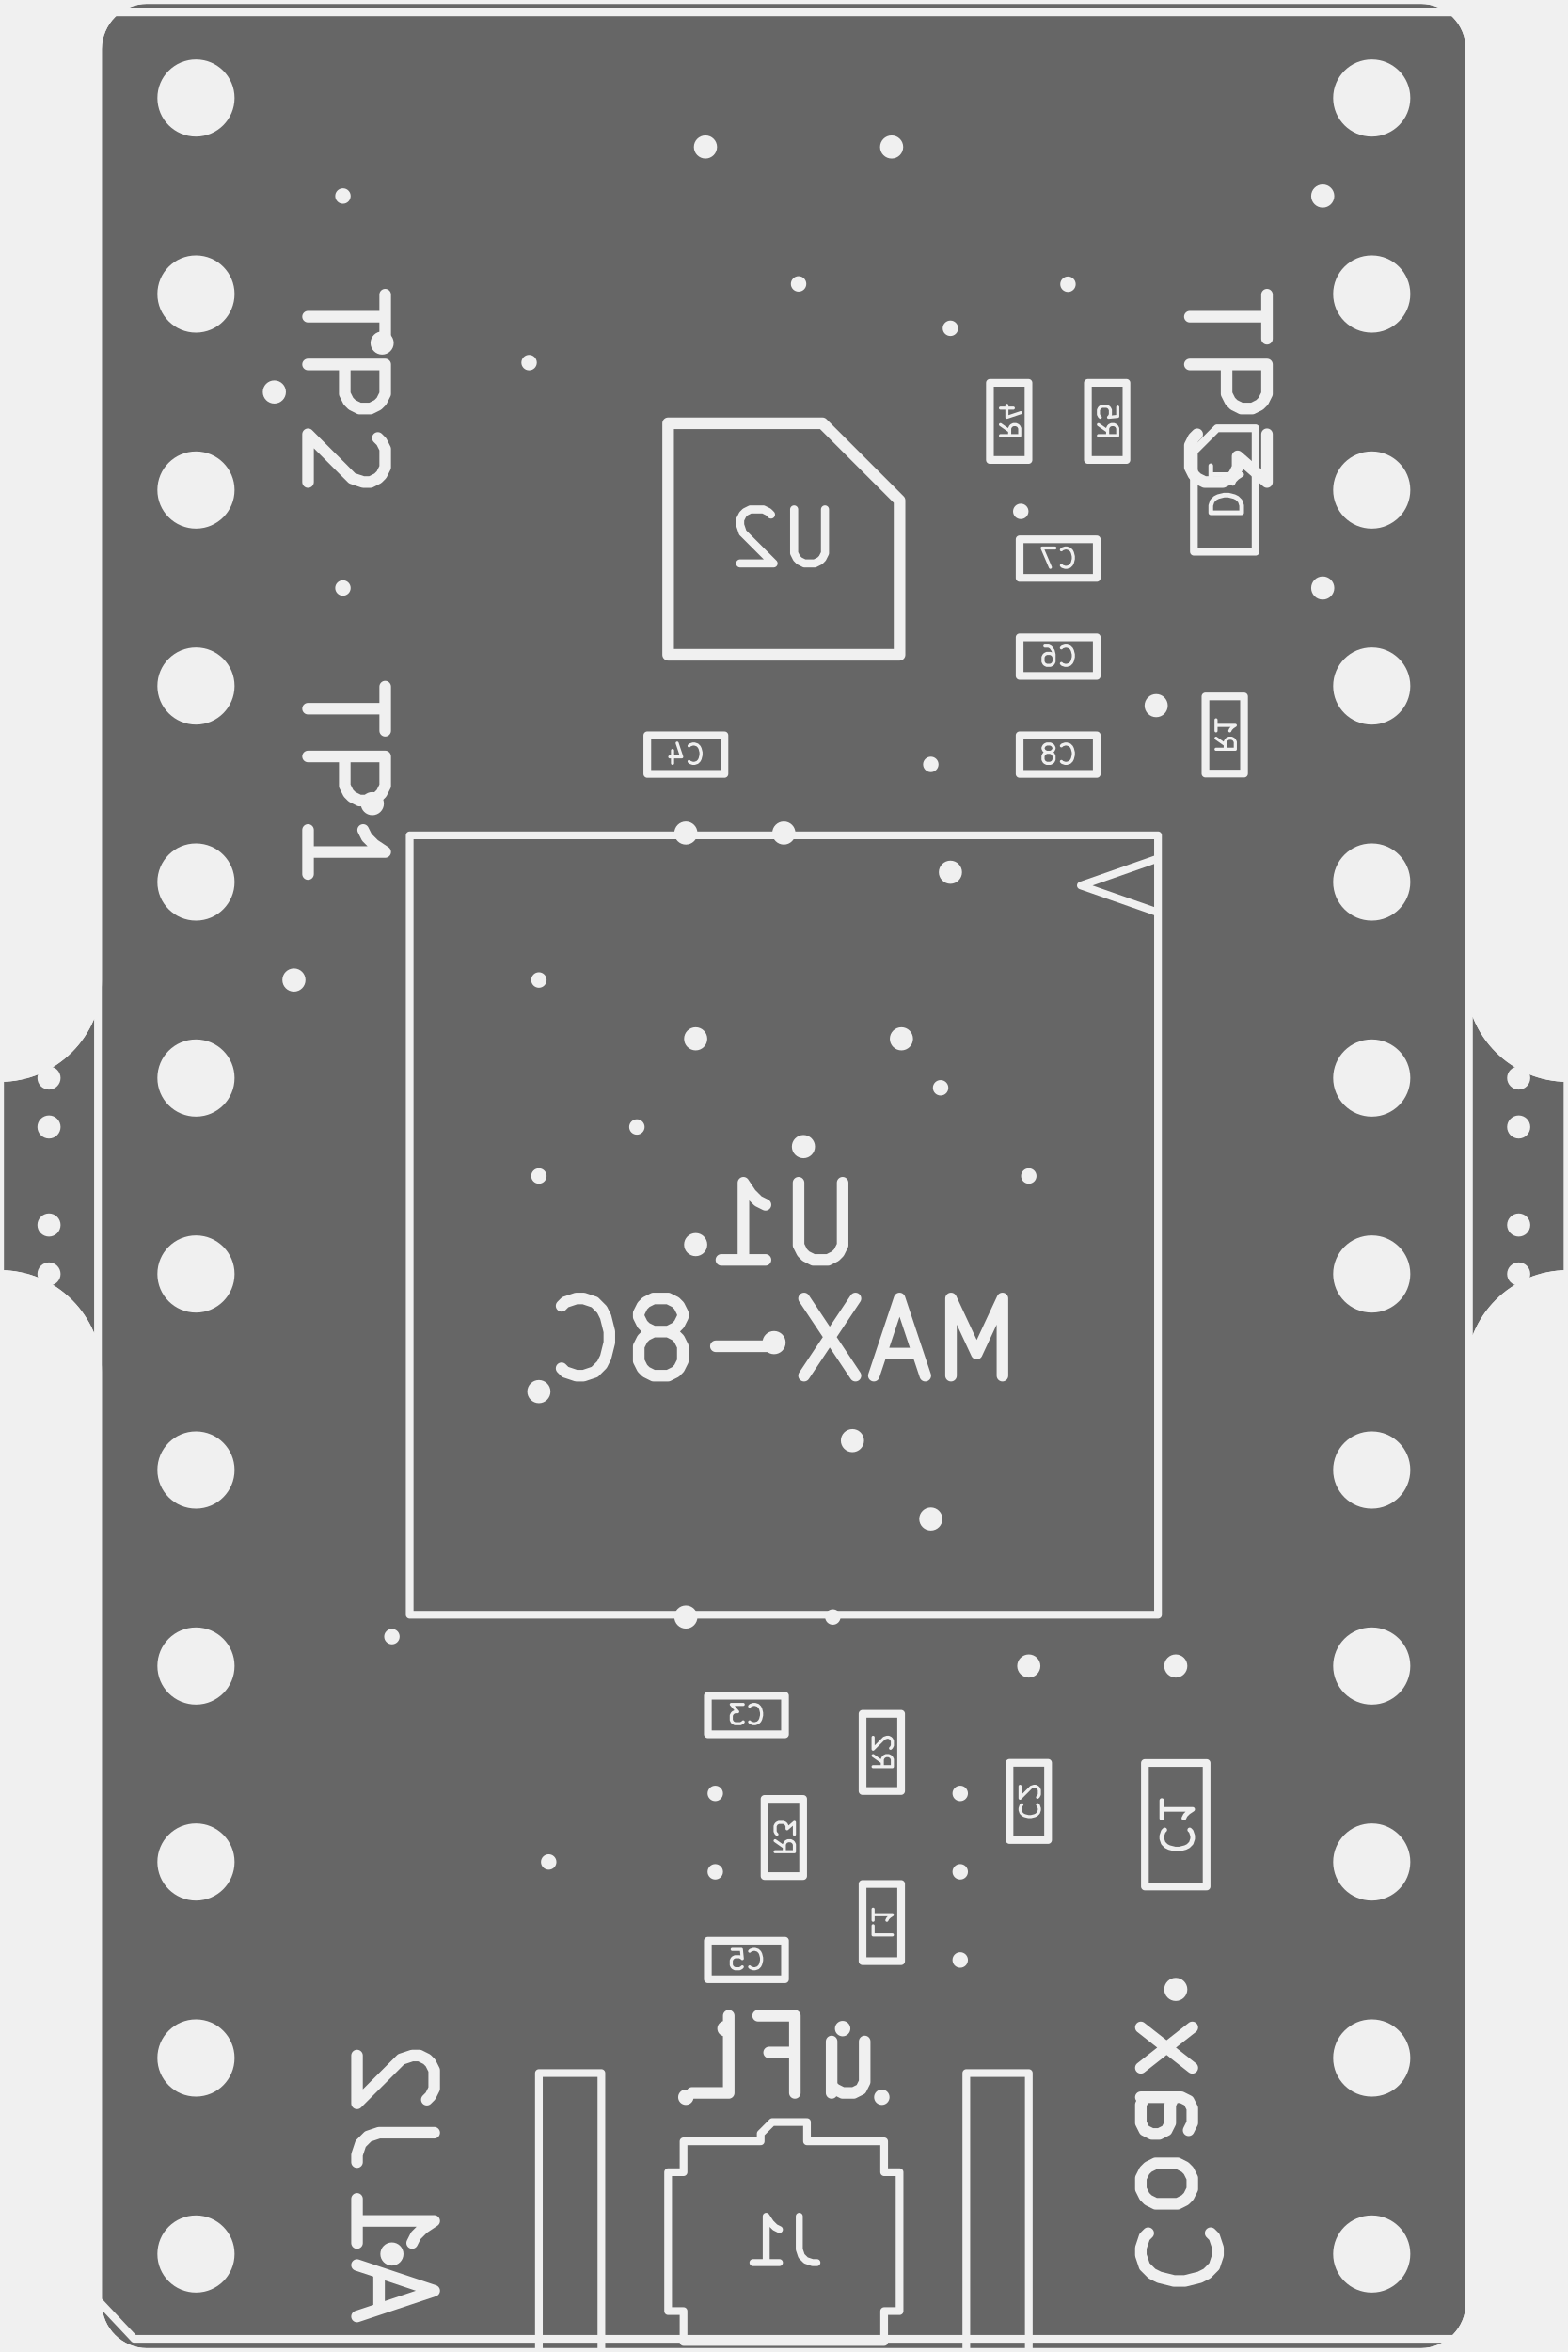
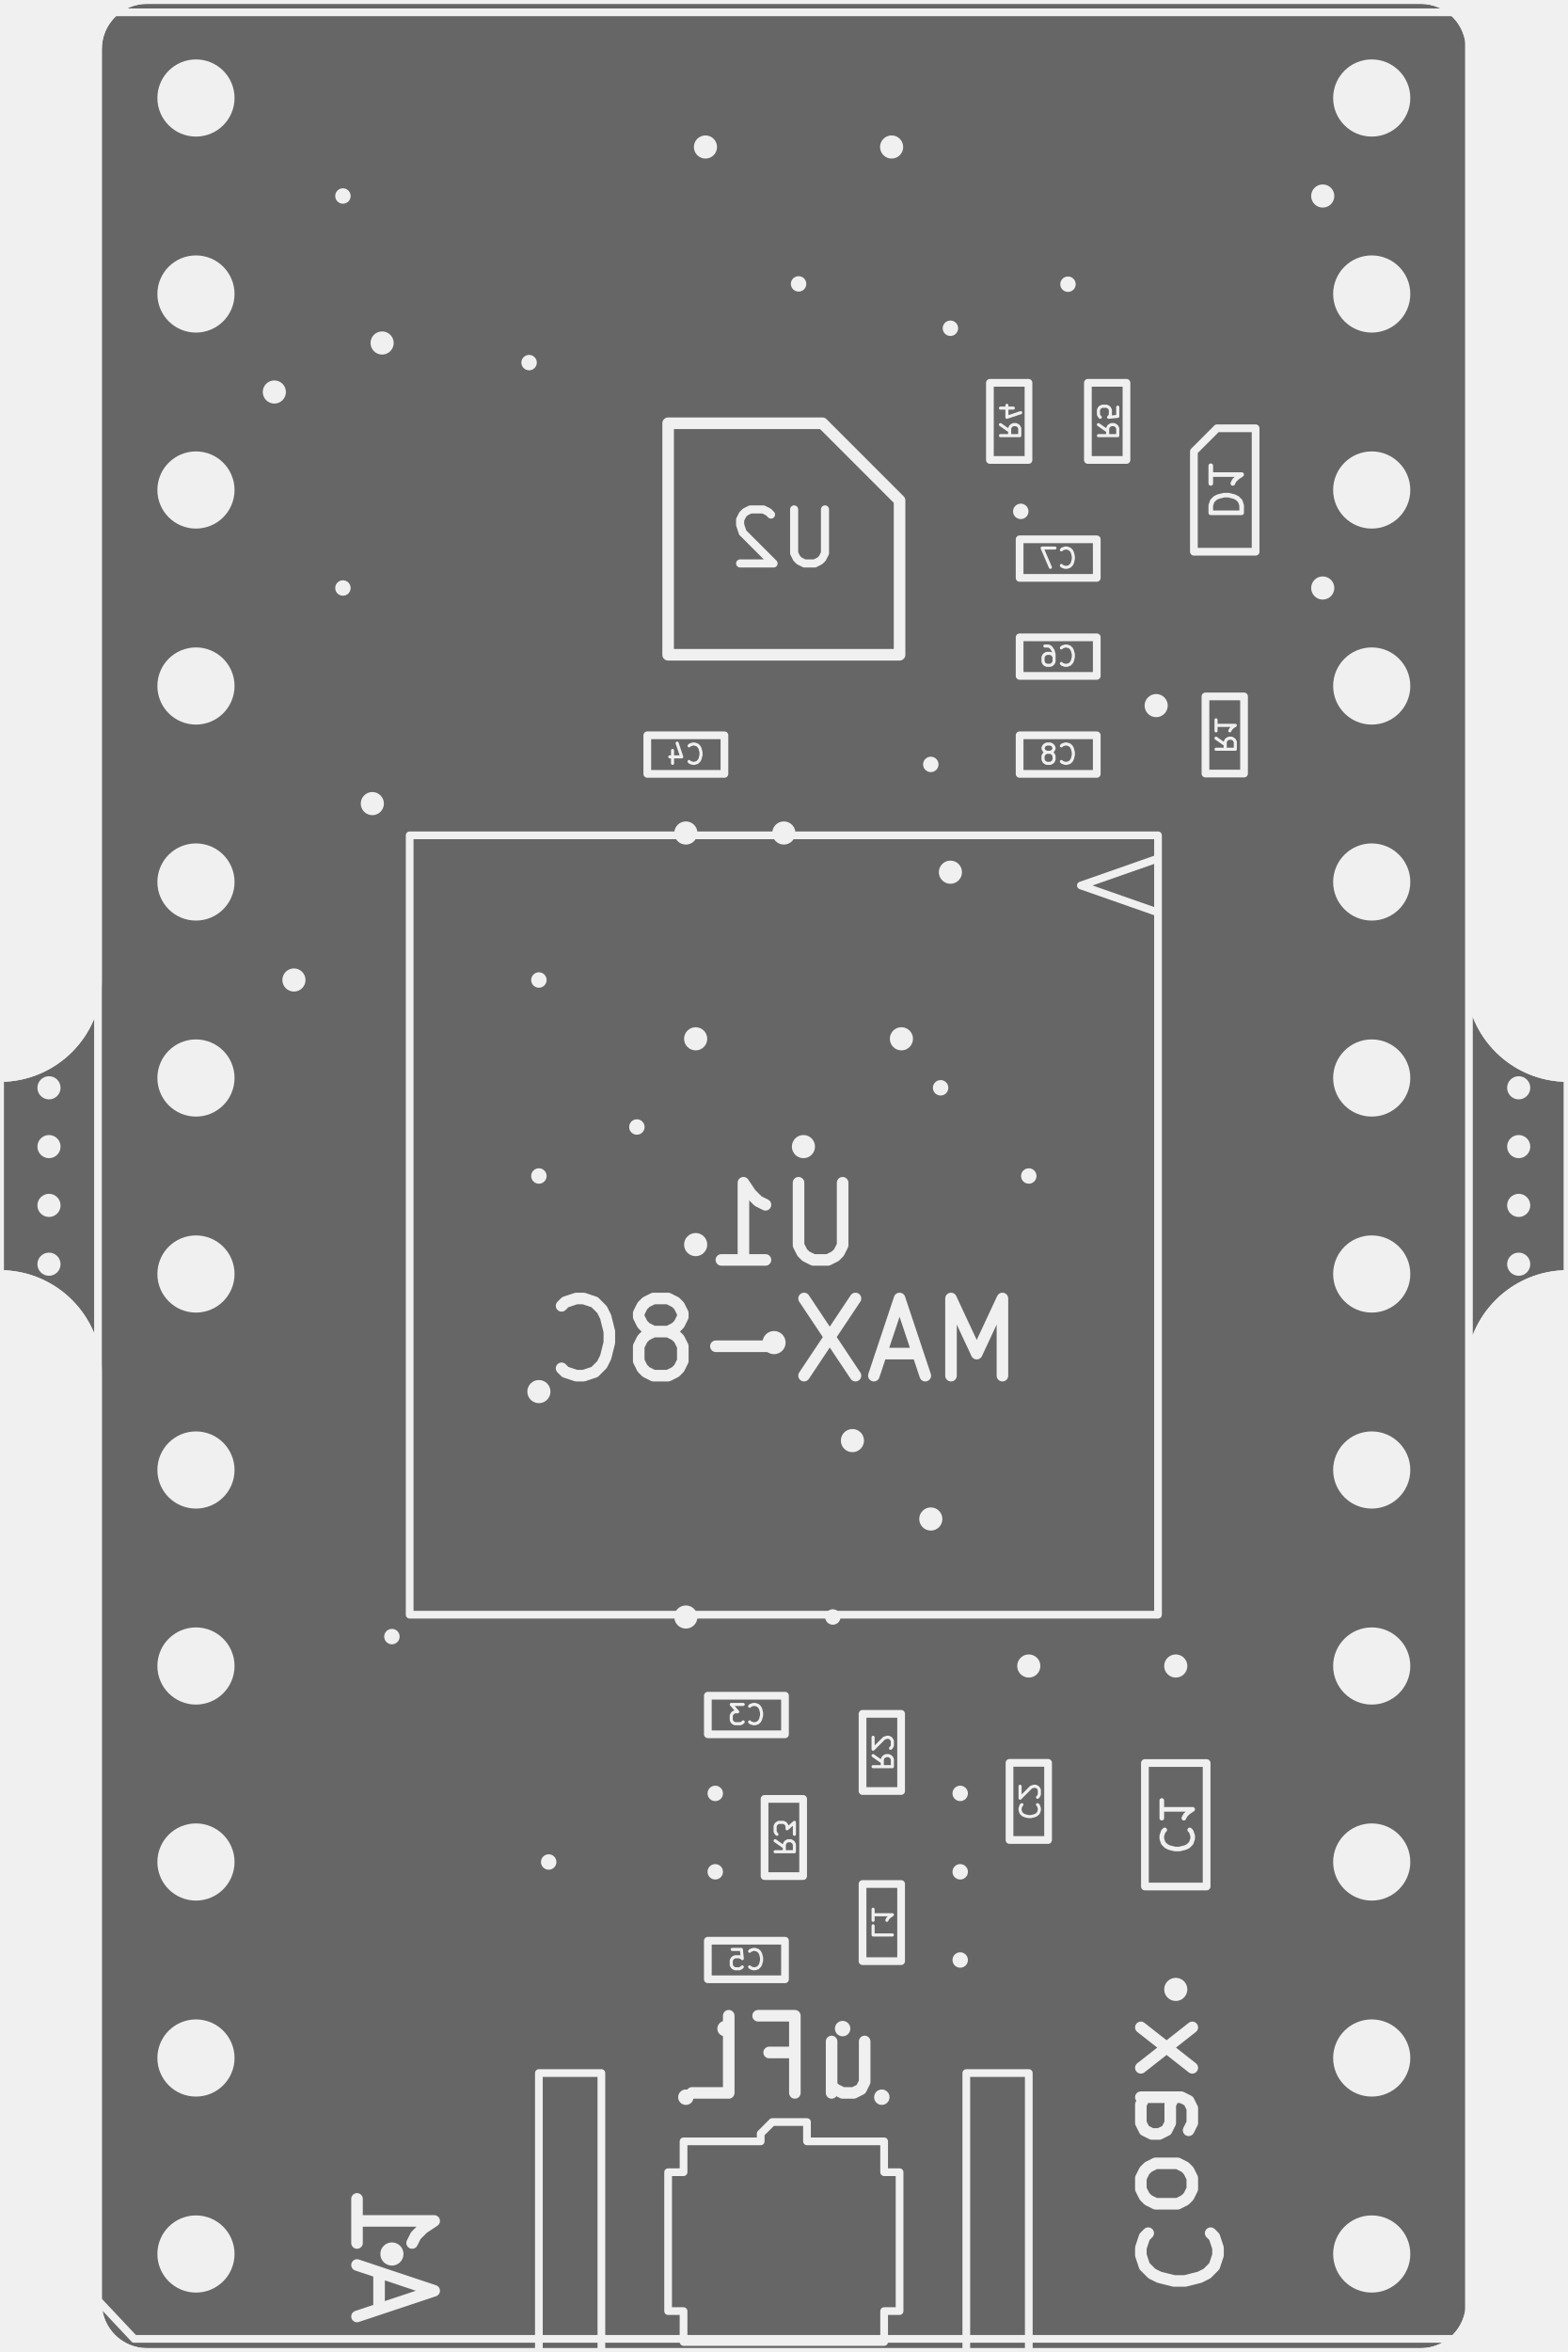
- <svg xmlns="http://www.w3.org/2000/svg" xmlns:xlink="http://www.w3.org/1999/xlink" version="1.1" stroke-linecap="round" stroke-linejoin="round" stroke-width="0" fill-rule="evenodd" clip-rule="evenodd" id="JRDMYyRyyKvN_bottom" viewBox="120650 -113030 20320 30480" width="20.32mm" height="30.48mm">
+ <svg xmlns="http://www.w3.org/2000/svg" xmlns:xlink="http://www.w3.org/1999/xlink" version="1.1" stroke-linecap="round" stroke-linejoin="round" stroke-width="0" fill-rule="evenodd" clip-rule="evenodd" id="qq6RP35KaBXl_bottom" viewBox="120650 -113030 20320 30480" width="20.32mm" height="30.48mm">
  <defs>
-     <style>.JRDMYyRyyKvN_fr4 {color: #666666;}
- .JRDMYyRyyKvN_cu {color: #cccccc;}
- .JRDMYyRyyKvN_cf {color: #cc9933;}
- .JRDMYyRyyKvN_sm {color: #004200; opacity: 0.75;}
- .JRDMYyRyyKvN_ss {color: #ffffff;}
- .JRDMYyRyyKvN_sp {color: #999999;}
- .JRDMYyRyyKvN_out {color: #000000;}</style>
-     <circle cx="0" cy="0" r="100" id="Mrs6BfqPeG-R_pad-1" />
-     <circle cx="0" cy="0" r="150" id="Mrs6BfqPeG-R_pad-2" />
-     <circle cx="0" cy="0" r="500" id="Mrs6BfqPeG-R_pad-3" />
-     <g id="JRDMYyRyyKvN_bottom_drill1">
-       <use xlink:href="#Mrs6BfqPeG-R_pad-1" x="127127" y="-86233" />
-       <use xlink:href="#Mrs6BfqPeG-R_pad-1" x="127635" y="-97790" />
-       <use xlink:href="#Mrs6BfqPeG-R_pad-1" x="127739" y="-89177" />
-       <use xlink:href="#Mrs6BfqPeG-R_pad-1" x="128524" y="-105791" />
-       <use xlink:href="#Mrs6BfqPeG-R_pad-1" x="128524" y="-106807" />
-       <use xlink:href="#Mrs6BfqPeG-R_pad-1" x="128524" y="-107950" />
-       <use xlink:href="#Mrs6BfqPeG-R_pad-1" x="128651" y="-86804" />
-       <use xlink:href="#Mrs6BfqPeG-R_pad-1" x="128778" y="-96647" />
-       <use xlink:href="#Mrs6BfqPeG-R_pad-1" x="128905" y="-92456" />
-       <use xlink:href="#Mrs6BfqPeG-R_pad-1" x="129540" y="-109728" />
-       <use xlink:href="#Mrs6BfqPeG-R_pad-1" x="130048" y="-108839" />
-       <use xlink:href="#Mrs6BfqPeG-R_pad-1" x="130175" y="-103505" />
-       <use xlink:href="#Mrs6BfqPeG-R_pad-1" x="130619" y="-86229" />
-       <use xlink:href="#Mrs6BfqPeG-R_pad-1" x="131572" y="-108839" />
-       <use xlink:href="#Mrs6BfqPeG-R_pad-1" x="131699" y="-105791" />
-       <use xlink:href="#Mrs6BfqPeG-R_pad-1" x="131699" y="-106807" />
-       <use xlink:href="#Mrs6BfqPeG-R_pad-1" x="132080" y="-109728" />
-       <use xlink:href="#Mrs6BfqPeG-R_pad-1" x="132715" y="-97155" />
-       <use xlink:href="#Mrs6BfqPeG-R_pad-1" x="133858" y="-106680" />
-       <use xlink:href="#Mrs6BfqPeG-R_pad-1" x="133985" y="-95250" />
-       <use xlink:href="#Mrs6BfqPeG-R_pad-1" x="133985" y="-97790" />
-       <use xlink:href="#Mrs6BfqPeG-R_pad-1" x="134112" y="-87249" />
-       <use xlink:href="#Mrs6BfqPeG-R_pad-1" x="135890" y="-103759" />
-       <use xlink:href="#Mrs6BfqPeG-R_pad-1" x="136525" y="-85090" />
-       <use xlink:href="#Mrs6BfqPeG-R_pad-1" x="136525" y="-90170" />
-       <use xlink:href="#Mrs6BfqPeG-R_pad-2" x="121285" y="-96520" />
-       <use xlink:href="#Mrs6BfqPeG-R_pad-2" x="121285" y="-97155" />
-       <use xlink:href="#Mrs6BfqPeG-R_pad-2" x="121285" y="-98425" />
-       <use xlink:href="#Mrs6BfqPeG-R_pad-2" x="121285" y="-99060" />
-       <use xlink:href="#Mrs6BfqPeG-R_pad-2" x="123825" y="-85090" />
-       <use xlink:href="#Mrs6BfqPeG-R_pad-2" x="123825" y="-90170" />
-       <use xlink:href="#Mrs6BfqPeG-R_pad-2" x="125730" y="-104140" />
-       <use xlink:href="#Mrs6BfqPeG-R_pad-2" x="125730" y="-108331" />
-       <use xlink:href="#Mrs6BfqPeG-R_pad-2" x="125984" y="-91694" />
-       <use xlink:href="#Mrs6BfqPeG-R_pad-2" x="127635" y="-104140" />
-       <use xlink:href="#Mrs6BfqPeG-R_pad-2" x="128651" y="-93853" />
-       <use xlink:href="#Mrs6BfqPeG-R_pad-2" x="128905" y="-102235" />
-       <use xlink:href="#Mrs6BfqPeG-R_pad-2" x="129286" y="-96012" />
-       <use xlink:href="#Mrs6BfqPeG-R_pad-2" x="129413" y="-84455" />
-       <use xlink:href="#Mrs6BfqPeG-R_pad-2" x="129921" y="-101219" />
-       <use xlink:href="#Mrs6BfqPeG-R_pad-2" x="130556" y="-97409" />
-       <use xlink:href="#Mrs6BfqPeG-R_pad-2" x="130810" y="-93345" />
-       <use xlink:href="#Mrs6BfqPeG-R_pad-2" x="130937" y="-99949" />
-       <use xlink:href="#Mrs6BfqPeG-R_pad-2" x="131826" y="-84455" />
-       <use xlink:href="#Mrs6BfqPeG-R_pad-2" x="131953" y="-96012" />
-       <use xlink:href="#Mrs6BfqPeG-R_pad-2" x="131953" y="-98679" />
-       <use xlink:href="#Mrs6BfqPeG-R_pad-2" x="132080" y="-93345" />
-       <use xlink:href="#Mrs6BfqPeG-R_pad-2" x="132080" y="-103505" />
-       <use xlink:href="#Mrs6BfqPeG-R_pad-2" x="133985" y="-100584" />
-       <use xlink:href="#Mrs6BfqPeG-R_pad-2" x="135890" y="-111760" />
-       <use xlink:href="#Mrs6BfqPeG-R_pad-2" x="136017" y="-86995" />
-       <use xlink:href="#Mrs6BfqPeG-R_pad-2" x="136144" y="-92964" />
-       <use xlink:href="#Mrs6BfqPeG-R_pad-2" x="137160" y="-95250" />
-       <use xlink:href="#Mrs6BfqPeG-R_pad-2" x="137414" y="-87630" />
-       <use xlink:href="#Mrs6BfqPeG-R_pad-2" x="140335" y="-96520" />
-       <use xlink:href="#Mrs6BfqPeG-R_pad-2" x="140335" y="-97155" />
-       <use xlink:href="#Mrs6BfqPeG-R_pad-2" x="140335" y="-98425" />
-       <use xlink:href="#Mrs6BfqPeG-R_pad-2" x="140335" y="-99060" />
-       <use xlink:href="#Mrs6BfqPeG-R_pad-3" x="123190" y="-83820" />
-       <use xlink:href="#Mrs6BfqPeG-R_pad-3" x="123190" y="-86360" />
-       <use xlink:href="#Mrs6BfqPeG-R_pad-3" x="123190" y="-88900" />
-       <use xlink:href="#Mrs6BfqPeG-R_pad-3" x="123190" y="-91440" />
-       <use xlink:href="#Mrs6BfqPeG-R_pad-3" x="123190" y="-93980" />
-       <use xlink:href="#Mrs6BfqPeG-R_pad-3" x="123190" y="-96520" />
-       <use xlink:href="#Mrs6BfqPeG-R_pad-3" x="123190" y="-99060" />
-       <use xlink:href="#Mrs6BfqPeG-R_pad-3" x="123190" y="-101600" />
-       <use xlink:href="#Mrs6BfqPeG-R_pad-3" x="123190" y="-104140" />
-       <use xlink:href="#Mrs6BfqPeG-R_pad-3" x="123190" y="-106680" />
-       <use xlink:href="#Mrs6BfqPeG-R_pad-3" x="123190" y="-109220" />
-       <use xlink:href="#Mrs6BfqPeG-R_pad-3" x="123190" y="-111760" />
-       <use xlink:href="#Mrs6BfqPeG-R_pad-3" x="138430" y="-83820" />
-       <use xlink:href="#Mrs6BfqPeG-R_pad-3" x="138430" y="-86360" />
-       <use xlink:href="#Mrs6BfqPeG-R_pad-3" x="138430" y="-88900" />
-       <use xlink:href="#Mrs6BfqPeG-R_pad-3" x="138430" y="-91440" />
-       <use xlink:href="#Mrs6BfqPeG-R_pad-3" x="138430" y="-93980" />
-       <use xlink:href="#Mrs6BfqPeG-R_pad-3" x="138430" y="-96520" />
-       <use xlink:href="#Mrs6BfqPeG-R_pad-3" x="138430" y="-99060" />
-       <use xlink:href="#Mrs6BfqPeG-R_pad-3" x="138430" y="-101600" />
-       <use xlink:href="#Mrs6BfqPeG-R_pad-3" x="138430" y="-104140" />
-       <use xlink:href="#Mrs6BfqPeG-R_pad-3" x="138430" y="-106680" />
-       <use xlink:href="#Mrs6BfqPeG-R_pad-3" x="138430" y="-109220" />
-       <use xlink:href="#Mrs6BfqPeG-R_pad-3" x="138430" y="-111760" />
+     <style>.qq6RP35KaBXl_fr4 {color: #666666;}
+ .qq6RP35KaBXl_cu {color: #cccccc;}
+ .qq6RP35KaBXl_cf {color: #cc9933;}
+ .qq6RP35KaBXl_sm {color: #004200; opacity: 0.75;}
+ .qq6RP35KaBXl_ss {color: #ffffff;}
+ .qq6RP35KaBXl_sp {color: #999999;}
+ .qq6RP35KaBXl_out {color: #000000;}</style>
+     <circle cx="0" cy="0" r="100" id="kduPaPO4iV5P_pad-1" />
+     <circle cx="0" cy="0" r="150" id="kduPaPO4iV5P_pad-2" />
+     <circle cx="0" cy="0" r="500" id="kduPaPO4iV5P_pad-3" />
+     <g id="qq6RP35KaBXl_bottom_drill1">
+       <use xlink:href="#kduPaPO4iV5P_pad-1" x="127127" y="-86233" />
+       <use xlink:href="#kduPaPO4iV5P_pad-1" x="127635" y="-97790" />
+       <use xlink:href="#kduPaPO4iV5P_pad-1" x="127739" y="-89177" />
+       <use xlink:href="#kduPaPO4iV5P_pad-1" x="128524" y="-105791" />
+       <use xlink:href="#kduPaPO4iV5P_pad-1" x="128524" y="-106807" />
+       <use xlink:href="#kduPaPO4iV5P_pad-1" x="128524" y="-107950" />
+       <use xlink:href="#kduPaPO4iV5P_pad-1" x="128651" y="-86804" />
+       <use xlink:href="#kduPaPO4iV5P_pad-1" x="128778" y="-96647" />
+       <use xlink:href="#kduPaPO4iV5P_pad-1" x="128905" y="-92456" />
+       <use xlink:href="#kduPaPO4iV5P_pad-1" x="129540" y="-109728" />
+       <use xlink:href="#kduPaPO4iV5P_pad-1" x="130048" y="-108839" />
+       <use xlink:href="#kduPaPO4iV5P_pad-1" x="130175" y="-103505" />
+       <use xlink:href="#kduPaPO4iV5P_pad-1" x="130619" y="-86229" />
+       <use xlink:href="#kduPaPO4iV5P_pad-1" x="131572" y="-108839" />
+       <use xlink:href="#kduPaPO4iV5P_pad-1" x="131699" y="-105791" />
+       <use xlink:href="#kduPaPO4iV5P_pad-1" x="131699" y="-106807" />
+       <use xlink:href="#kduPaPO4iV5P_pad-1" x="132080" y="-109728" />
+       <use xlink:href="#kduPaPO4iV5P_pad-1" x="132715" y="-97155" />
+       <use xlink:href="#kduPaPO4iV5P_pad-1" x="133858" y="-106680" />
+       <use xlink:href="#kduPaPO4iV5P_pad-1" x="133985" y="-95250" />
+       <use xlink:href="#kduPaPO4iV5P_pad-1" x="133985" y="-97790" />
+       <use xlink:href="#kduPaPO4iV5P_pad-1" x="134112" y="-87249" />
+       <use xlink:href="#kduPaPO4iV5P_pad-1" x="135890" y="-103759" />
+       <use xlink:href="#kduPaPO4iV5P_pad-1" x="136525" y="-85090" />
+       <use xlink:href="#kduPaPO4iV5P_pad-1" x="136525" y="-90170" />
+       <use xlink:href="#kduPaPO4iV5P_pad-2" x="121285" y="-96647" />
+       <use xlink:href="#kduPaPO4iV5P_pad-2" x="121285" y="-97409" />
+       <use xlink:href="#kduPaPO4iV5P_pad-2" x="121285" y="-98171" />
+       <use xlink:href="#kduPaPO4iV5P_pad-2" x="121285" y="-98933" />
+       <use xlink:href="#kduPaPO4iV5P_pad-2" x="123825" y="-85090" />
+       <use xlink:href="#kduPaPO4iV5P_pad-2" x="123825" y="-90170" />
+       <use xlink:href="#kduPaPO4iV5P_pad-2" x="125730" y="-104140" />
+       <use xlink:href="#kduPaPO4iV5P_pad-2" x="125730" y="-108331" />
+       <use xlink:href="#kduPaPO4iV5P_pad-2" x="125984" y="-91694" />
+       <use xlink:href="#kduPaPO4iV5P_pad-2" x="127635" y="-104140" />
+       <use xlink:href="#kduPaPO4iV5P_pad-2" x="128651" y="-93853" />
+       <use xlink:href="#kduPaPO4iV5P_pad-2" x="128905" y="-102235" />
+       <use xlink:href="#kduPaPO4iV5P_pad-2" x="129286" y="-96012" />
+       <use xlink:href="#kduPaPO4iV5P_pad-2" x="129413" y="-84455" />
+       <use xlink:href="#kduPaPO4iV5P_pad-2" x="129921" y="-101219" />
+       <use xlink:href="#kduPaPO4iV5P_pad-2" x="130556" y="-97409" />
+       <use xlink:href="#kduPaPO4iV5P_pad-2" x="130810" y="-93345" />
+       <use xlink:href="#kduPaPO4iV5P_pad-2" x="130937" y="-99949" />
+       <use xlink:href="#kduPaPO4iV5P_pad-2" x="131826" y="-84455" />
+       <use xlink:href="#kduPaPO4iV5P_pad-2" x="131953" y="-96012" />
+       <use xlink:href="#kduPaPO4iV5P_pad-2" x="131953" y="-98679" />
+       <use xlink:href="#kduPaPO4iV5P_pad-2" x="132080" y="-93345" />
+       <use xlink:href="#kduPaPO4iV5P_pad-2" x="132080" y="-103505" />
+       <use xlink:href="#kduPaPO4iV5P_pad-2" x="133985" y="-100584" />
+       <use xlink:href="#kduPaPO4iV5P_pad-2" x="135890" y="-111760" />
+       <use xlink:href="#kduPaPO4iV5P_pad-2" x="136017" y="-86995" />
+       <use xlink:href="#kduPaPO4iV5P_pad-2" x="136144" y="-92964" />
+       <use xlink:href="#kduPaPO4iV5P_pad-2" x="137160" y="-95250" />
+       <use xlink:href="#kduPaPO4iV5P_pad-2" x="137414" y="-87630" />
+       <use xlink:href="#kduPaPO4iV5P_pad-2" x="140335" y="-96647" />
+       <use xlink:href="#kduPaPO4iV5P_pad-2" x="140335" y="-97409" />
+       <use xlink:href="#kduPaPO4iV5P_pad-2" x="140335" y="-98171" />
+       <use xlink:href="#kduPaPO4iV5P_pad-2" x="140335" y="-98933" />
+       <use xlink:href="#kduPaPO4iV5P_pad-3" x="123190" y="-83820" />
+       <use xlink:href="#kduPaPO4iV5P_pad-3" x="123190" y="-86360" />
+       <use xlink:href="#kduPaPO4iV5P_pad-3" x="123190" y="-88900" />
+       <use xlink:href="#kduPaPO4iV5P_pad-3" x="123190" y="-91440" />
+       <use xlink:href="#kduPaPO4iV5P_pad-3" x="123190" y="-93980" />
+       <use xlink:href="#kduPaPO4iV5P_pad-3" x="123190" y="-96520" />
+       <use xlink:href="#kduPaPO4iV5P_pad-3" x="123190" y="-99060" />
+       <use xlink:href="#kduPaPO4iV5P_pad-3" x="123190" y="-101600" />
+       <use xlink:href="#kduPaPO4iV5P_pad-3" x="123190" y="-104140" />
+       <use xlink:href="#kduPaPO4iV5P_pad-3" x="123190" y="-106680" />
+       <use xlink:href="#kduPaPO4iV5P_pad-3" x="123190" y="-109220" />
+       <use xlink:href="#kduPaPO4iV5P_pad-3" x="123190" y="-111760" />
+       <use xlink:href="#kduPaPO4iV5P_pad-3" x="138430" y="-83820" />
+       <use xlink:href="#kduPaPO4iV5P_pad-3" x="138430" y="-86360" />
+       <use xlink:href="#kduPaPO4iV5P_pad-3" x="138430" y="-88900" />
+       <use xlink:href="#kduPaPO4iV5P_pad-3" x="138430" y="-91440" />
+       <use xlink:href="#kduPaPO4iV5P_pad-3" x="138430" y="-93980" />
+       <use xlink:href="#kduPaPO4iV5P_pad-3" x="138430" y="-96520" />
+       <use xlink:href="#kduPaPO4iV5P_pad-3" x="138430" y="-99060" />
+       <use xlink:href="#kduPaPO4iV5P_pad-3" x="138430" y="-101600" />
+       <use xlink:href="#kduPaPO4iV5P_pad-3" x="138430" y="-104140" />
+       <use xlink:href="#kduPaPO4iV5P_pad-3" x="138430" y="-106680" />
+       <use xlink:href="#kduPaPO4iV5P_pad-3" x="138430" y="-109220" />
+       <use xlink:href="#kduPaPO4iV5P_pad-3" x="138430" y="-111760" />
    </g>
-     <g id="JRDMYyRyyKvN_bottom_drill2">
+     <g id="qq6RP35KaBXl_bottom_drill2">
      <path d="M 140970 -96520 140970 -99060 M 139700 -100330 A 1270 1270 0 0 0 140970 -99060 M 139700 -100330 139700 -112395 M 140970 -96520 A 1270 1270 0 0 0 139700 -95250 M 139700 -83185 139700 -95250 M 120650 -99060 120650 -96520 M 120650 -99060 A 1270 1270 0 0 0 121920 -100330 M 121920 -112395 121920 -100330 M 121920 -95250 A 1270 1270 0 0 0 120650 -96520 M 122555 -113030 A 635 635 0 0 0 121920 -112395 M 121920 -83185 A 635 635 0 0 0 122555 -82550 M 139065 -82550 A 635 635 0 0 0 139700 -83185 M 139700 -112395 A 635 635 0 0 0 139065 -113030 M 122555 -82550 139065 -82550 M 121920 -95250 121920 -83185 M 139065 -113030 122555 -113030" fill="none" stroke-width="100" />
-       <path d="M 124547.38 -86368.1 124547.38 -86939.52 M 125547.38 -86653.81 124547.38 -86653.81 M 125547.38 -87272.86 124547.38 -87272.86 124547.38 -87653.81 124595 -87749.05 124642.62 -87796.67 124737.86 -87844.29 124880.71 -87844.29 124975.95 -87796.67 125023.57 -87749.05 125071.19 -87653.81 125071.19 -87272.86 M 124547.38 -88177.62 124547.38 -88796.67 124928.33 -88463.33 124928.33 -88606.19 124975.95 -88701.43 125023.57 -88749.05 125118.81 -88796.67 125356.9 -88796.67 125452.14 -88749.05 125499.76 -88701.43 125547.38 -88606.19 125547.38 -88320.48 125499.76 -88225.24 125452.14 -88177.62 M 135977.38 -86368.1 135977.38 -86939.52 M 136977.38 -86653.81 135977.38 -86653.81 M 136977.38 -87272.86 135977.38 -87272.86 135977.38 -87653.81 136025 -87749.05 136072.62 -87796.67 136167.86 -87844.29 136310.71 -87844.29 136405.95 -87796.67 136453.57 -87749.05 136501.19 -87653.81 136501.19 -87272.86 M 136072.62 -88225.24 136025 -88272.86 135977.38 -88368.1 135977.38 -88606.19 136025 -88701.43 136072.62 -88749.05 136167.86 -88796.67 136263.09 -88796.67 136405.95 -88749.05 136977.38 -88177.62 136977.38 -88796.67 M 135977.38 -91448.1 135977.38 -92019.52 M 136977.38 -91733.81 135977.38 -91733.81 M 136977.38 -92352.86 135977.38 -92352.86 135977.38 -92733.81 136025 -92829.05 136072.62 -92876.67 136167.86 -92924.29 136310.71 -92924.29 136405.95 -92876.67 136453.57 -92829.05 136501.19 -92733.81 136501.19 -92352.86 M 136977.38 -93876.67 136977.38 -93305.24 M 136977.38 -93590.95 135977.38 -93590.95 136120.24 -93495.71 136215.48 -93400.48 136263.09 -93305.24" fill="none" stroke-width="150" />
    </g>
-     <g id="JRDMYyRyyKvN_bottom_drill3">
+     <g id="qq6RP35KaBXl_bottom_drill3">
      <path d="M 140970 -96520 140970 -99060 M 139700 -100330 A 1270 1270 0 0 0 140970 -99060 M 139700 -100330 139700 -112395 M 140970 -96520 A 1270 1270 0 0 0 139700 -95250 M 139700 -83185 139700 -95250 M 120650 -99060 120650 -96520 M 120650 -99060 A 1270 1270 0 0 0 121920 -100330 M 121920 -112395 121920 -100330 M 121920 -95250 A 1270 1270 0 0 0 120650 -96520 M 122555 -113030 A 635 635 0 0 0 121920 -112395 M 121920 -83185 A 635 635 0 0 0 122555 -82550 M 139065 -82550 A 635 635 0 0 0 139700 -83185 M 139700 -112395 A 635 635 0 0 0 139065 -113030 M 122555 -82550 139065 -82550 M 121920 -95250 121920 -83185 M 139065 -113030 122555 -113030 M 126754 -92079 127754 -92079 M 126754 -92579 126754 -92079 M 127754 -92579 126754 -92579 M 127754 -92079 127754 -92579 M 128139 -87511 128139 -88511 M 127639 -87511 128139 -87511 M 127639 -88511 127639 -87511 M 128139 -88511 127639 -88511 M 126754 -89539 127754 -89539 M 126754 -90039 126754 -89539 M 127754 -90039 126754 -90039 M 127754 -89539 127754 -90039 M 127385 -105395 127885 -105395 127885 -106395 127385 -106395 127385 -105395 M 121930 -82710 139700 -82710 139700 -112360 M 139230 -112860 139700 -112360 M 139230 -112860 121930 -112860 121930 -82710 M 126869 -87511 126869 -88511 M 126369 -87511 126869 -87511 M 126369 -88511 126369 -87511 M 126869 -88511 126369 -88511 M 126754 -90809 127754 -90809 M 126754 -91309 126754 -90809 M 127754 -91309 126754 -91309 M 127754 -90809 127754 -91309 M 132580 -92579 131580 -92579 M 132580 -92079 132580 -92579 M 131580 -92079 132580 -92079 M 131580 -92579 131580 -92079" fill="none" stroke-width="100" />
      <path d="M 129310 -89035 130310 -88035 M 129310 -91035 129310 -89035 M 132310 -91035 129310 -91035 M 132310 -88035 132310 -91035 M 130310 -88035 132310 -88035" fill="none" stroke-width="150" />
      <path d="M 131110 -110200 130960 -110050 M 132110 -112900 132110 -112500 M 132310 -112500 132110 -112500 M 132310 -110700 132310 -112500 M 132110 -112900 129510 -112900 129510 -112500 M 129310 -112500 129510 -112500 M 129310 -110700 129310 -112500 M 132110 -110700 132110 -110300 M 132310 -110700 132110 -110700 M 131110 -110300 132110 -110300 M 131110 -110200 131110 -110300 M 130510 -110050 130960 -110050 M 130510 -110050 130510 -110300 129510 -110300 M 129510 -110700 129510 -110300 M 129310 -110700 129510 -110700 M 124845 -92575 124845 -91575 M 125345 -92575 124845 -92575 M 125345 -91575 125345 -92575 M 124845 -91575 125345 -91575 M 124695 -89700 125495 -89700 M 124695 -88100 124695 -89700 M 125195 -88100 124695 -88100 M 125495 -88400 125195 -88100 M 125495 -89700 125495 -88400 M 125330 -106997.5 125330 -105397.5 M 126130 -106997.5 125330 -106997.5 M 126130 -105397.5 126130 -106997.5 M 125330 -105397.5 126130 -105397.5 M 129790 -105760 129290 -105760 129290 -104760 129790 -104760 129790 -105760 M 129290 -106965 129790 -106965 129790 -107965 129290 -107965 129290 -106965 M 131060 -105862.5 131060 -106862.5 M 130560 -105862.5 131060 -105862.5 M 130560 -106862.5 130560 -105862.5 M 131060 -106862.5 130560 -106862.5 M 131795 -108200 130795 -108200 M 131795 -107700 131795 -108200 M 130795 -107700 131795 -107700 M 130795 -108200 130795 -107700 M 131795 -105025 130795 -105025 M 131795 -104525 131795 -105025 M 130795 -104525 131795 -104525 M 130795 -105025 130795 -104525 M 127635 -109415 127635 -122745 M 128445 -109415 127635 -109415 M 128445 -113225 128445 -109415 M 133175 -113225 128445 -113225 M 133175 -109415 133175 -113225 M 133985 -109415 133175 -109415 M 133985 -109415 133985 -122745 M 133975 -122745 127645 -122745 M 131560 -113225 130810 -114225 130060 -113225 M 125960 -93375 125960 -103475 M 135660 -93375 135660 -103475 M 125960 -93375 135660 -93375 M 125960 -103475 135660 -103475 M 126960 -94025 125960 -94375 M 125960 -93675 126960 -94025" fill="none" stroke-width="100" />
      <path d="M 127212.33 -92418.29 127200.43 -92430.19 127164.71 -92442.1 127140.9 -92442.1 127105.19 -92430.19 127081.38 -92406.38 127069.48 -92382.57 127057.57 -92334.95 127057.57 -92299.24 127069.48 -92251.62 127081.38 -92227.81 127105.19 -92204 127140.9 -92192.1 127164.71 -92192.1 127200.43 -92204 127212.33 -92215.9 M 127355.19 -92299.24 127331.38 -92287.33 127319.48 -92275.43 127307.57 -92251.62 127307.57 -92239.71 127319.48 -92215.9 127331.38 -92204 127355.19 -92192.1 127402.81 -92192.1 127426.62 -92204 127438.52 -92215.9 127450.43 -92239.71 127450.43 -92251.62 127438.52 -92275.43 127426.62 -92287.33 127402.81 -92299.24 127355.19 -92299.24 127331.38 -92311.14 127319.48 -92323.05 127307.57 -92346.86 127307.57 -92394.48 127319.48 -92418.29 127331.38 -92430.19 127355.19 -92442.1 127402.81 -92442.1 127426.62 -92430.19 127438.52 -92418.29 127450.43 -92394.48 127450.43 -92346.86 127438.52 -92323.05 127426.62 -92311.14 127402.81 -92299.24 M 128002.09 -88052.67 127883.05 -88136 M 128002.09 -88195.52 127752.09 -88195.52 127752.09 -88100.29 127764 -88076.48 127775.9 -88064.57 127799.71 -88052.67 127835.43 -88052.67 127859.24 -88064.57 127871.14 -88076.48 127883.05 -88100.29 127883.05 -88195.52 M 127835.43 -87838.38 128002.09 -87838.38 M 127740.19 -87897.9 127918.76 -87957.43 127918.76 -87802.67 M 127212.33 -89878.29 127200.43 -89890.19 127164.71 -89902.1 127140.9 -89902.1 127105.19 -89890.19 127081.38 -89866.38 127069.48 -89842.57 127057.57 -89794.95 127057.57 -89759.24 127069.48 -89711.62 127081.38 -89687.81 127105.19 -89664 127140.9 -89652.1 127164.71 -89652.1 127200.43 -89664 127212.33 -89675.9 M 127295.67 -89652.1 127462.33 -89652.1 127355.19 -89902.1 M 127724.28 -105936.67 127736.19 -105948.57 127748.09 -105984.29 127748.09 -106008.1 127736.19 -106043.81 127712.38 -106067.62 127688.57 -106079.52 127640.95 -106091.43 127605.24 -106091.43 127557.62 -106079.52 127533.81 -106067.62 127510 -106043.81 127498.09 -106008.1 127498.09 -105984.29 127510 -105948.57 127521.9 -105936.67 M 127521.9 -105841.43 127510 -105829.52 127498.09 -105805.71 127498.09 -105746.19 127510 -105722.38 127521.9 -105710.48 127545.71 -105698.57 127569.52 -105698.57 127605.24 -105710.48 127748.09 -105853.33 127748.09 -105698.57" fill="none" stroke-width="40" />
      <path d="M 136056.67 -112474.28 136056.67 -111998.09 M 136342.38 -112569.52 135342.38 -112236.19 136342.38 -111902.86 M 136342.38 -111045.71 136342.38 -111617.14 M 136342.38 -111331.43 135342.38 -111331.43 135485.24 -111426.67 135580.48 -111521.9 135628.09 -111617.14" fill="none" stroke-width="150" />
      <path d="M 126732.09 -88052.67 126613.05 -88136 M 126732.09 -88195.52 126482.09 -88195.52 126482.09 -88100.29 126494 -88076.48 126505.9 -88064.57 126529.71 -88052.67 126565.43 -88052.67 126589.24 -88064.57 126601.14 -88076.48 126613.05 -88100.29 126613.05 -88195.52 M 126482.09 -87826.48 126482.09 -87945.52 126601.14 -87957.43 126589.24 -87945.52 126577.33 -87921.71 126577.33 -87862.19 126589.24 -87838.38 126601.14 -87826.48 126624.95 -87814.57 126684.48 -87814.57 126708.28 -87826.48 126720.19 -87838.38 126732.09 -87862.19 126732.09 -87921.71 126720.19 -87945.52 126708.28 -87957.43 M 127212.33 -91148.29 127200.43 -91160.19 127164.71 -91172.1 127140.9 -91172.1 127105.19 -91160.19 127081.38 -91136.38 127069.48 -91112.57 127057.57 -91064.95 127057.57 -91029.24 127069.48 -90981.62 127081.38 -90957.81 127105.19 -90934 127140.9 -90922.1 127164.71 -90922.1 127200.43 -90934 127212.33 -90945.9 M 127426.62 -90922.1 127379 -90922.1 127355.19 -90934 127343.28 -90945.9 127319.48 -90981.62 127307.57 -91029.24 127307.57 -91124.48 127319.48 -91148.29 127331.38 -91160.19 127355.19 -91172.1 127402.81 -91172.1 127426.62 -91160.19 127438.52 -91148.29 127450.43 -91124.48 127450.43 -91064.95 127438.52 -91041.14 127426.62 -91029.24 127402.81 -91017.33 127355.19 -91017.33 127331.38 -91029.24 127319.48 -91041.14 127307.57 -91064.95 M 132038.33 -92418.29 132026.43 -92430.19 131990.71 -92442.1 131966.9 -92442.1 131931.19 -92430.19 131907.38 -92406.38 131895.48 -92382.57 131883.57 -92334.95 131883.57 -92299.24 131895.48 -92251.62 131907.38 -92227.81 131931.19 -92204 131966.9 -92192.1 131990.71 -92192.1 132026.43 -92204 132038.33 -92215.9 M 132252.62 -92275.43 132252.62 -92442.1 M 132193.09 -92180.19 132133.57 -92358.76 132288.33 -92358.76" fill="none" stroke-width="40" />
      <path d="M 130276.67 -89151.67 130276.67 -89718.33 130310 -89785 130343.33 -89818.33 130410 -89851.67 130543.33 -89851.67 130610 -89818.33 130643.33 -89785 130676.67 -89718.33 130676.67 -89151.67 M 130976.67 -89218.33 131010 -89185 131076.67 -89151.67 131243.33 -89151.67 131310 -89185 131343.33 -89218.33 131376.67 -89285 131376.67 -89351.67 131343.33 -89451.67 130943.33 -89851.67 131376.67 -89851.67" fill="none" stroke-width="105" />
      <path d="M 130190.95 -109005.71 130190.95 -109672.38 M 129762.38 -109005.71 129762.38 -109529.52 129810 -109624.76 129905.24 -109672.38 130048.09 -109672.38 130143.33 -109624.76 130190.95 -109577.14 M 131000.48 -109148.57 130667.14 -109148.57 M 130667.14 -109672.38 130667.14 -108672.38 131143.33 -108672.38 M 132000.48 -109672.38 131524.28 -109672.38 131524.28 -108672.38" fill="none" stroke-width="150" />
-       <path d="M 130610 -111271.43 130610 -111700 130581.43 -111785.71 130524.28 -111842.86 130438.57 -111871.43 130381.43 -111871.43 M 131210 -111871.43 130867.14 -111871.43 M 131038.57 -111871.43 131038.57 -111271.43 130981.43 -111357.14 130924.28 -111414.29 130867.14 -111442.86" fill="none" stroke-width="90" />
      <path d="M 125208.09 -92116.67 125089.05 -92200 M 125208.09 -92259.52 124958.09 -92259.52 124958.09 -92164.29 124970 -92140.48 124981.9 -92128.57 125005.71 -92116.67 125041.43 -92116.67 125065.24 -92128.57 125077.14 -92140.48 125089.05 -92164.29 125089.05 -92259.52 M 125208.09 -91878.57 125208.09 -92021.43 M 125208.09 -91950 124958.09 -91950 124993.81 -91973.81 125017.62 -91997.62 125029.52 -92021.43" fill="none" stroke-width="40" />
      <path d="M 125275.95 -89195.24 124875.95 -89195.24 124875.95 -89100 124895 -89042.86 124933.09 -89004.76 124971.19 -88985.71 125047.38 -88966.67 125104.52 -88966.67 125180.71 -88985.71 125218.81 -89004.76 125256.9 -89042.86 125275.95 -89100 125275.95 -89195.24 M 125275.95 -88585.71 125275.95 -88814.29 M 125275.95 -88700 124875.95 -88700 124933.09 -88738.1 124971.19 -88776.19 124990.24 -88814.29 M 125872.86 -106264.17 125891.9 -106283.21 125910.95 -106340.36 125910.95 -106378.45 125891.9 -106435.6 125853.81 -106473.69 125815.71 -106492.74 125739.52 -106511.79 125682.38 -106511.79 125606.19 -106492.74 125568.09 -106473.69 125530 -106435.6 125510.95 -106378.45 125510.95 -106340.36 125530 -106283.21 125549.05 -106264.17 M 125910.95 -105883.21 125910.95 -106111.79 M 125910.95 -105997.5 125510.95 -105997.5 125568.09 -106035.6 125606.19 -106073.69 125625.24 -106111.79" fill="none" stroke-width="60" />
      <path d="M 129653.09 -105301.67 129534.05 -105385 M 129653.09 -105444.52 129403.09 -105444.52 129403.09 -105349.29 129415 -105325.48 129426.9 -105313.57 129450.71 -105301.67 129486.43 -105301.67 129510.24 -105313.57 129522.14 -105325.48 129534.05 -105349.29 129534.05 -105444.52 M 129426.9 -105206.43 129415 -105194.52 129403.09 -105170.71 129403.09 -105111.19 129415 -105087.38 129426.9 -105075.48 129450.71 -105063.57 129474.52 -105063.57 129510.24 -105075.48 129653.09 -105218.33 129653.09 -105063.57 M 129653.09 -107506.67 129653.09 -107625.71 129403.09 -107625.71 M 129653.09 -107292.38 129653.09 -107435.24 M 129653.09 -107363.81 129403.09 -107363.81 129438.81 -107387.62 129462.62 -107411.43 129474.52 -107435.24 M 130923.09 -106404.17 130804.05 -106487.5 M 130923.09 -106547.02 130673.09 -106547.02 130673.09 -106451.79 130685 -106427.98 130696.9 -106416.07 130720.71 -106404.17 130756.43 -106404.17 130780.24 -106416.07 130792.14 -106427.98 130804.05 -106451.79 130804.05 -106547.02 M 130673.09 -106320.83 130673.09 -106166.07 130768.33 -106249.4 130768.33 -106213.69 130780.24 -106189.88 130792.14 -106177.98 130815.95 -106166.07 130875.48 -106166.07 130899.28 -106177.98 130911.19 -106189.88 130923.09 -106213.69 130923.09 -106285.12 130911.19 -106308.93 130899.28 -106320.83 M 131253.33 -108039.29 131241.43 -108051.19 131205.71 -108063.1 131181.9 -108063.1 131146.19 -108051.19 131122.38 -108027.38 131110.48 -108003.57 131098.57 -107955.95 131098.57 -107920.24 131110.48 -107872.62 131122.38 -107848.81 131146.19 -107825 131181.9 -107813.1 131205.71 -107813.1 131241.43 -107825 131253.33 -107836.9 M 131479.52 -107813.1 131360.48 -107813.1 131348.57 -107932.14 131360.48 -107920.24 131384.28 -107908.33 131443.81 -107908.33 131467.62 -107920.24 131479.52 -107932.14 131491.43 -107955.95 131491.43 -108015.48 131479.52 -108039.29 131467.62 -108051.19 131443.81 -108063.1 131384.28 -108063.1 131360.48 -108051.19 131348.57 -108039.29 M 131253.33 -104864.29 131241.43 -104876.19 131205.71 -104888.1 131181.9 -104888.1 131146.19 -104876.19 131122.38 -104852.38 131110.48 -104828.57 131098.57 -104780.95 131098.57 -104745.24 131110.48 -104697.62 131122.38 -104673.81 131146.19 -104650 131181.9 -104638.1 131205.71 -104638.1 131241.43 -104650 131253.33 -104661.9 M 131336.67 -104638.1 131491.43 -104638.1 131408.09 -104733.33 131443.81 -104733.33 131467.62 -104745.24 131479.52 -104757.14 131491.43 -104780.95 131491.43 -104840.48 131479.52 -104864.29 131467.62 -104876.19 131443.81 -104888.1 131372.38 -104888.1 131348.57 -104876.19 131336.67 -104864.29" fill="none" stroke-width="40" />
-       <path d="M 126087.14 -111490 126134.76 -111537.62 126182.38 -111680.48 126182.38 -111775.71 126134.76 -111918.57 126039.52 -112013.81 125944.28 -112061.43 125753.81 -112109.05 125610.95 -112109.05 125420.48 -112061.43 125325.24 -112013.81 125230 -111918.57 125182.38 -111775.71 125182.38 -111680.48 125230 -111537.62 125277.62 -111490 M 126182.38 -110918.57 126134.76 -111013.81 126087.14 -111061.43 125991.9 -111109.05 125706.19 -111109.05 125610.95 -111061.43 125563.33 -111013.81 125515.71 -110918.57 125515.71 -110775.71 125563.33 -110680.48 125610.95 -110632.86 125706.19 -110585.24 125991.9 -110585.24 126087.14 -110632.86 126134.76 -110680.48 126182.38 -110775.71 126182.38 -110918.57 M 126182.38 -109728.1 125658.57 -109728.1 125563.33 -109775.71 125515.71 -109870.95 125515.71 -110061.43 125563.33 -110156.67 M 126134.76 -109728.1 126182.38 -109823.33 126182.38 -110061.43 126134.76 -110156.67 126039.52 -110204.29 125944.28 -110204.29 125849.05 -110156.67 125801.43 -110061.43 125801.43 -109823.33 125753.81 -109728.1 M 126182.38 -109347.14 125515.71 -108823.33 M 125515.71 -109347.14 126182.38 -108823.33 M 135342.38 -110188.33 136056.67 -110188.33 136199.52 -110235.95 136294.76 -110331.19 136342.38 -110474.05 136342.38 -110569.29 M 135437.62 -109759.76 135390 -109712.14 135342.38 -109616.9 135342.38 -109378.81 135390 -109283.57 135437.62 -109235.95 135532.86 -109188.33 135628.09 -109188.33 135770.95 -109235.95 136342.38 -109807.38 136342.38 -109188.33 M 127976.67 -100377.38 127976.67 -99377.38 128310 -100091.67 128643.33 -99377.38 128643.33 -100377.38 M 129071.9 -100091.67 129548.09 -100091.67 M 128976.67 -100377.38 129310 -99377.38 129643.33 -100377.38 M 129881.43 -99377.38 130548.09 -100377.38 M 130548.09 -99377.38 129881.43 -100377.38 M 130929.05 -99996.43 131690.95 -99996.43 M 132310 -99805.95 132214.76 -99758.33 132167.14 -99710.71 132119.52 -99615.48 132119.52 -99567.86 132167.14 -99472.62 132214.76 -99425 132310 -99377.38 132500.48 -99377.38 132595.71 -99425 132643.33 -99472.62 132690.95 -99567.86 132690.95 -99615.48 132643.33 -99710.71 132595.71 -99758.33 132500.48 -99805.95 132310 -99805.95 132214.76 -99853.57 132167.14 -99901.19 132119.52 -99996.43 132119.52 -100186.9 132167.14 -100282.14 132214.76 -100329.76 132310 -100377.38 132500.48 -100377.38 132595.71 -100329.76 132643.33 -100282.14 132690.95 -100186.9 132690.95 -99996.43 132643.33 -99901.19 132595.71 -99853.57 132500.48 -99805.95 M 133690.95 -100282.14 133643.33 -100329.76 133500.48 -100377.38 133405.24 -100377.38 133262.38 -100329.76 133167.14 -100234.52 133119.52 -100139.29 133071.9 -99948.81 133071.9 -99805.95 133119.52 -99615.48 133167.14 -99520.24 133262.38 -99425 133405.24 -99377.38 133500.48 -99377.38 133643.33 -99425 133690.95 -99472.62 M 130048.09 -97877.38 130048.09 -98686.9 130095.71 -98782.14 130143.33 -98829.76 130238.57 -98877.38 130429.05 -98877.38 130524.28 -98829.76 130571.9 -98782.14 130619.52 -98686.9 130619.52 -97877.38 M 131619.52 -98877.38 131048.09 -98877.38 M 131333.81 -98877.38 131333.81 -97877.38 131238.57 -98020.24 131143.33 -98115.48 131048.09 -98163.1" fill="none" stroke-width="150" />
+       <path d="M 126087.14 -111490 126134.76 -111537.62 126182.38 -111680.48 126182.38 -111775.71 126134.76 -111918.57 126039.52 -112013.81 125944.28 -112061.43 125753.81 -112109.05 125610.95 -112109.05 125420.48 -112061.43 125325.24 -112013.81 125230 -111918.57 125182.38 -111775.71 125182.38 -111680.48 125230 -111537.62 125277.62 -111490 M 126182.38 -110918.57 126134.76 -111013.81 126087.14 -111061.43 125991.9 -111109.05 125706.19 -111109.05 125610.95 -111061.43 125563.33 -111013.81 125515.71 -110918.57 125515.71 -110775.71 125563.33 -110680.48 125610.95 -110632.86 125706.19 -110585.24 125991.9 -110585.24 126087.14 -110632.86 126134.76 -110680.48 126182.38 -110775.71 126182.38 -110918.57 M 126182.38 -109728.1 125658.57 -109728.1 125563.33 -109775.71 125515.71 -109870.95 125515.71 -110061.43 125563.33 -110156.67 M 126134.76 -109728.1 126182.38 -109823.33 126182.38 -110061.43 126134.76 -110156.67 126039.52 -110204.29 125944.28 -110204.29 125849.05 -110156.67 125801.43 -110061.43 125801.43 -109823.33 125753.81 -109728.1 M 126182.38 -109347.14 125515.71 -108823.33 M 125515.71 -109347.14 126182.38 -108823.33 M 127976.67 -100377.38 127976.67 -99377.38 128310 -100091.67 128643.33 -99377.38 128643.33 -100377.38 M 129071.9 -100091.67 129548.09 -100091.67 M 128976.67 -100377.38 129310 -99377.38 129643.33 -100377.38 M 129881.43 -99377.38 130548.09 -100377.38 M 130548.09 -99377.38 129881.43 -100377.38 M 130929.05 -99996.43 131690.95 -99996.43 M 132310 -99805.95 132214.76 -99758.33 132167.14 -99710.71 132119.52 -99615.48 132119.52 -99567.86 132167.14 -99472.62 132214.76 -99425 132310 -99377.38 132500.48 -99377.38 132595.71 -99425 132643.33 -99472.62 132690.95 -99567.86 132690.95 -99615.48 132643.33 -99710.71 132595.71 -99758.33 132500.48 -99805.95 132310 -99805.95 132214.76 -99853.57 132167.14 -99901.19 132119.52 -99996.43 132119.52 -100186.9 132167.14 -100282.14 132214.76 -100329.76 132310 -100377.38 132500.48 -100377.38 132595.71 -100329.76 132643.33 -100282.14 132690.95 -100186.9 132690.95 -99996.43 132643.33 -99901.19 132595.71 -99853.57 132500.48 -99805.95 M 133690.95 -100282.14 133643.33 -100329.76 133500.48 -100377.38 133405.24 -100377.38 133262.38 -100329.76 133167.14 -100234.52 133119.52 -100139.29 133071.9 -99948.81 133071.9 -99805.95 133119.52 -99615.48 133167.14 -99520.24 133262.38 -99425 133405.24 -99377.38 133500.48 -99377.38 133643.33 -99425 133690.95 -99472.62 M 130048.09 -97877.38 130048.09 -98686.9 130095.71 -98782.14 130143.33 -98829.76 130238.57 -98877.38 130429.05 -98877.38 130524.28 -98829.76 130571.9 -98782.14 130619.52 -98686.9 130619.52 -97877.38 M 131619.52 -98877.38 131048.09 -98877.38 M 131333.81 -98877.38 131333.81 -97877.38 131238.57 -98020.24 131143.33 -98115.48 131048.09 -98163.1" fill="none" stroke-width="150" />
    </g>
-     <clipPath id="JRDMYyRyyKvN_bottom_outline">
+     <clipPath id="qq6RP35KaBXl_bottom_outline">
      <path d="M 140970 -96520 140970 -99060 A 1270 1270 0 0 1 139700 -100330 L 139700 -112395 A 635 635 0 0 0 139065 -113030 L 122555 -113030 A 635 635 0 0 0 121920 -112395 L 121920 -100330 A 1270 1270 0 0 1 120650 -99060 L 120650 -96520 A 1270 1270 0 0 1 121920 -95250 L 121920 -83185 A 635 635 0 0 0 122555 -82550 L 139065 -82550 A 635 635 0 0 0 139700 -83185 L 139700 -95250 A 1270 1270 0 0 1 140970 -96520" fill="none" stroke-width="100" />
    </clipPath>
-     <mask id="JRDMYyRyyKvN_bottom_mech-mask">
+     <mask id="qq6RP35KaBXl_bottom_mech-mask">
      <g fill="#000" stroke="#000">
        <rect x="120650" y="-113030" width="20320" height="30480" fill="#fff" />
-         <use xlink:href="#JRDMYyRyyKvN_bottom_drill1" />
-         <use xlink:href="#JRDMYyRyyKvN_bottom_drill2" />
-         <use xlink:href="#JRDMYyRyyKvN_bottom_drill3" />
+         <use xlink:href="#qq6RP35KaBXl_bottom_drill1" />
+         <use xlink:href="#qq6RP35KaBXl_bottom_drill2" />
+         <use xlink:href="#qq6RP35KaBXl_bottom_drill3" />
      </g>
    </mask>
  </defs>
  <g transform="translate(0,-195580) scale(1,-1)">
-     <g mask="url(#JRDMYyRyyKvN_bottom_mech-mask)" clip-path="url(#JRDMYyRyyKvN_bottom_outline)" transform="translate(261620,0) scale(-1,1)">
-       <rect x="120650" y="-113030" width="20320" height="30480" fill="currentColor" class="JRDMYyRyyKvN_fr4" />
+     <g mask="url(#qq6RP35KaBXl_bottom_mech-mask)" clip-path="url(#qq6RP35KaBXl_bottom_outline)" transform="translate(261620,0) scale(-1,1)">
+       <rect x="120650" y="-113030" width="20320" height="30480" fill="currentColor" class="qq6RP35KaBXl_fr4" />
    </g>
  </g>
</svg>
